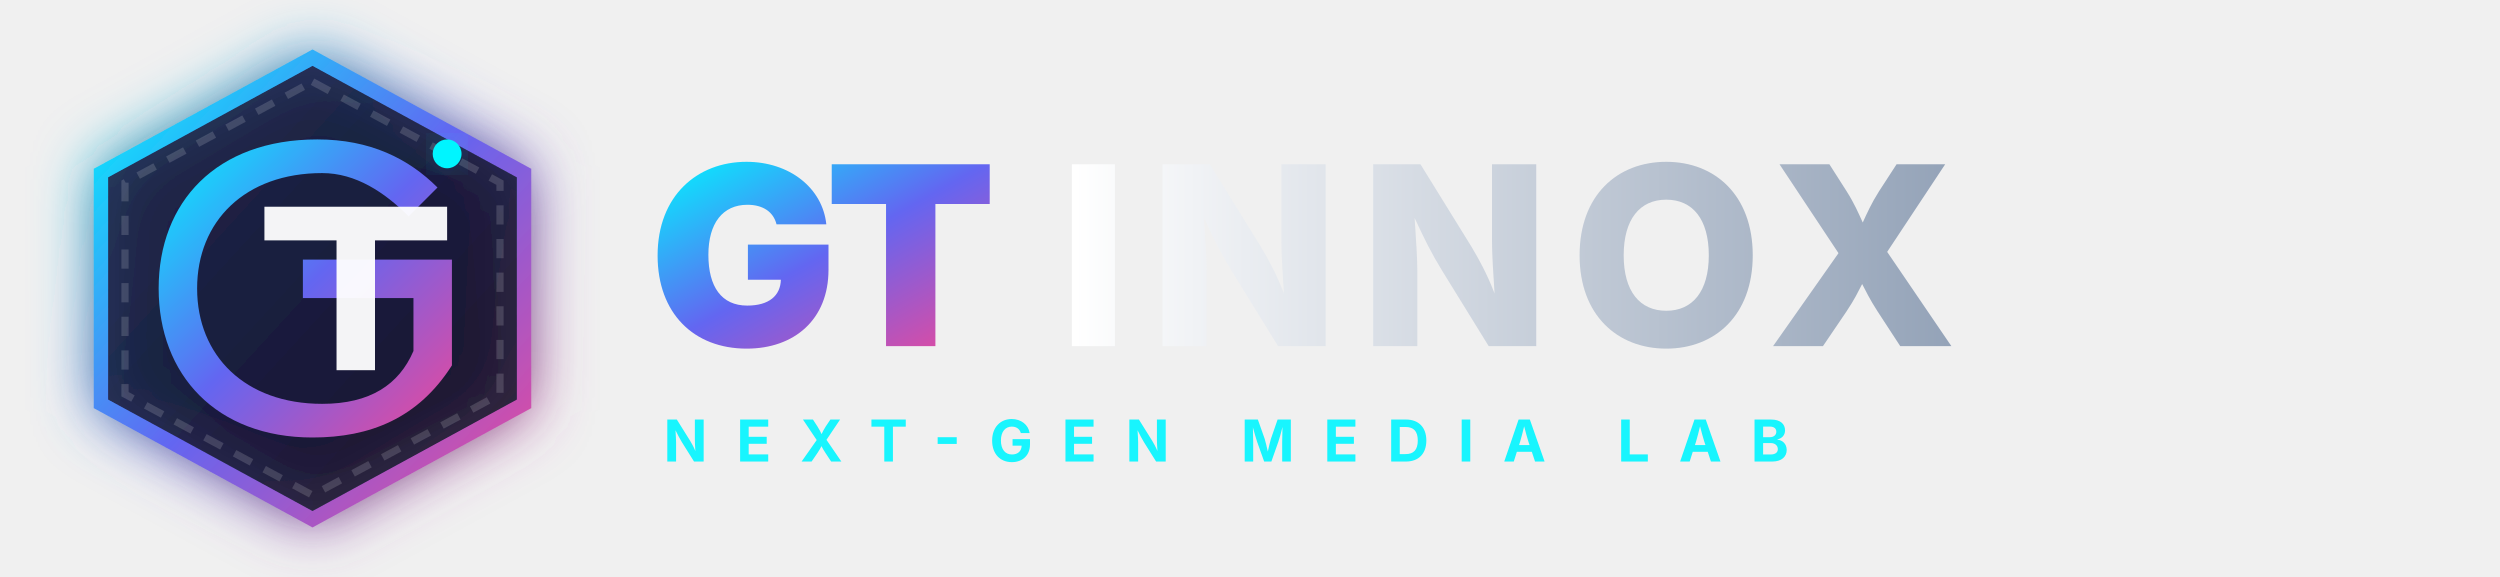
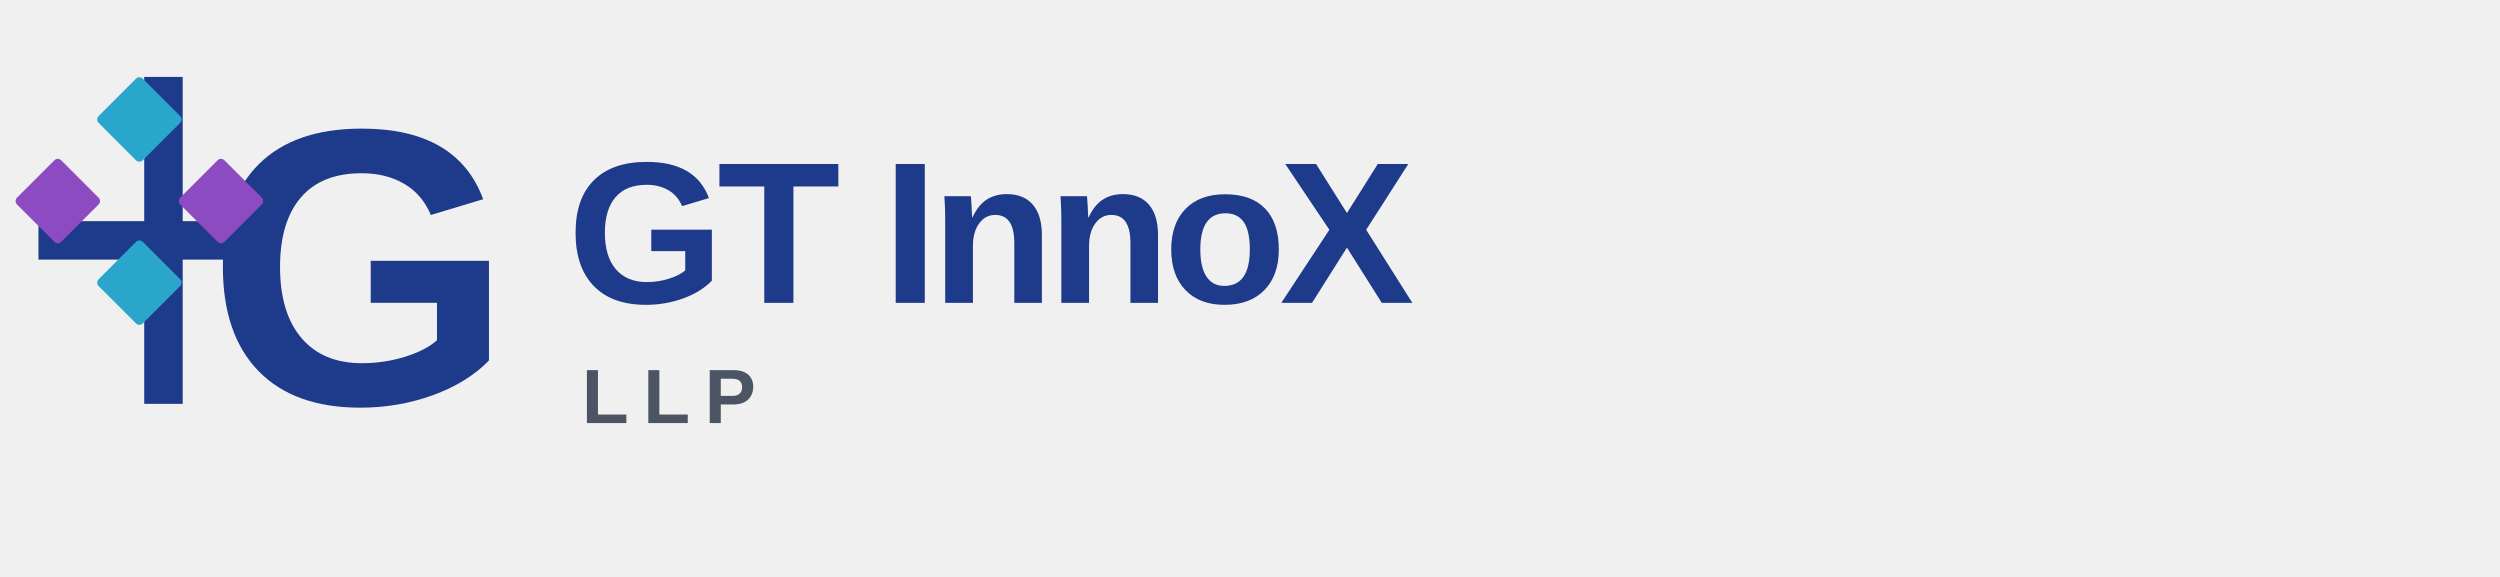
- <svg xmlns="http://www.w3.org/2000/svg" viewBox="0 0 520 120" width="100%" height="100%">
-   <defs>
-     <linearGradient id="gtGrad" x1="0%" y1="0%" x2="100%" y2="100%">
-       <stop offset="0%" stop-color="#00F5FF" />
-       <stop offset="50%" stop-color="#6366F1" />
-       <stop offset="100%" stop-color="#EC4899" />
-     </linearGradient>
-     <linearGradient id="innoxGrad" x1="0%" y1="0%" x2="100%" y2="0%">
-       <stop offset="0%" stop-color="#FFFFFF" />
-       <stop offset="100%" stop-color="#94A3B8" />
-     </linearGradient>
-     <linearGradient id="shieldGrad" x1="0%" y1="0%" x2="100%" y2="100%">
-       <stop offset="0%" stop-color="#1E1B4B" stop-opacity="0.9" />
-       <stop offset="100%" stop-color="#0F172A" stop-opacity="0.9" />
-     </linearGradient>
-     <filter id="neonGlow" x="-20%" y="-20%" width="140%" height="140%">
-       <feGaussianBlur stdDeviation="6" result="blur" />
-       <feComposite in="SourceGraphic" in2="blur" operator="over" />
-     </filter>
-   </defs>
-   <g transform="translate(15, 10)">
-     <polygon points="50,2 94,26 94,74 50,98 6,74 6,26" fill="url(#shieldGrad)" stroke="url(#gtGrad)" stroke-width="3" filter="url(#neonGlow)" />
-     <polygon points="50,7 89,28 89,72 50,93 11,72 11,28" fill="none" stroke="rgba(255,255,255,0.15)" stroke-width="1.5" stroke-dasharray="4,3" />
-     <path d="M 52 26 C 36 26 26 36 26 50 C 26 64 36 74 52 74 C 62 74 68 70 71 63 L 71 52 L 48 52 L 48 44 L 79 44 L 79 66 C 72 77 62 81 50 81 C 30 81 18 68 18 50 C 18 32 30 19 51 19 C 62 19 70 23 76 29 L 70 35 C 65 30 59 26 52 26 Z" fill="url(#gtGrad)" />
-     <path d="M 40 33 L 78 33 L 78 40 L 63 40 L 63 67 L 55 67 L 55 40 L 40 40 Z" fill="#FFFFFF" opacity="0.95" />
-     <circle cx="78" cy="22" r="3" fill="#00F5FF" filter="url(#neonGlow)" />
+ <svg xmlns="http://www.w3.org/2000/svg" viewBox="0 0 520 120" width="100%" height="100%" role="img" aria-label="GT InnoX LLP">
+   <g transform="translate(0 10)">
+     <g fill="#1E3A8A">
+       <path d="M30 6h8v68h-8zM8 36h50v8H8z" />
+       <text x="43" y="74" font-family="Arial, Helvetica, sans-serif" font-size="82" font-weight="700" letter-spacing="-7">G</text>
+     </g>
+     <g transform="rotate(45)">
+       <rect x="24.5" y="-16.5" width="13" height="13" rx="1" fill="#2AA6CC" />
+       <rect x="48.5" y="-16.5" width="13" height="13" rx="1" fill="#8C4BC0" />
+       <rect x="24.5" y="7.5" width="13" height="13" rx="1" fill="#8C4BC0" />
+       <rect x="48.5" y="7.5" width="13" height="13" rx="1" fill="#2AA6CC" />
+     </g>
  </g>
-   <g transform="translate(135, 72)">
-     <text x="0" y="0" font-family="'Plus Jakarta Sans', -apple-system, sans-serif" font-size="52" font-weight="900" letter-spacing="-1" fill="url(#gtGrad)">GT</text>
-     <text x="85" y="0" font-family="'Plus Jakarta Sans', -apple-system, sans-serif" font-size="52" font-weight="800" letter-spacing="4" fill="url(#innoxGrad)">INNOX</text>
-     <text x="3" y="24" font-family="'Plus Jakarta Sans', -apple-system, sans-serif" font-size="12" font-weight="700" letter-spacing="6" fill="#00F5FF" opacity="0.9">NEXT-GEN MEDIA LAB</text>
-   </g>
+   <text x="118" y="63" font-family="Arial, Helvetica, sans-serif" font-size="42" font-weight="700" letter-spacing="-1.5" fill="#1E3A8A">GT InnoX</text>
+   <text x="121" y="88" font-family="Arial, Helvetica, sans-serif" font-size="16" font-weight="600" letter-spacing="3" fill="#4B5563">LLP</text>
</svg>
